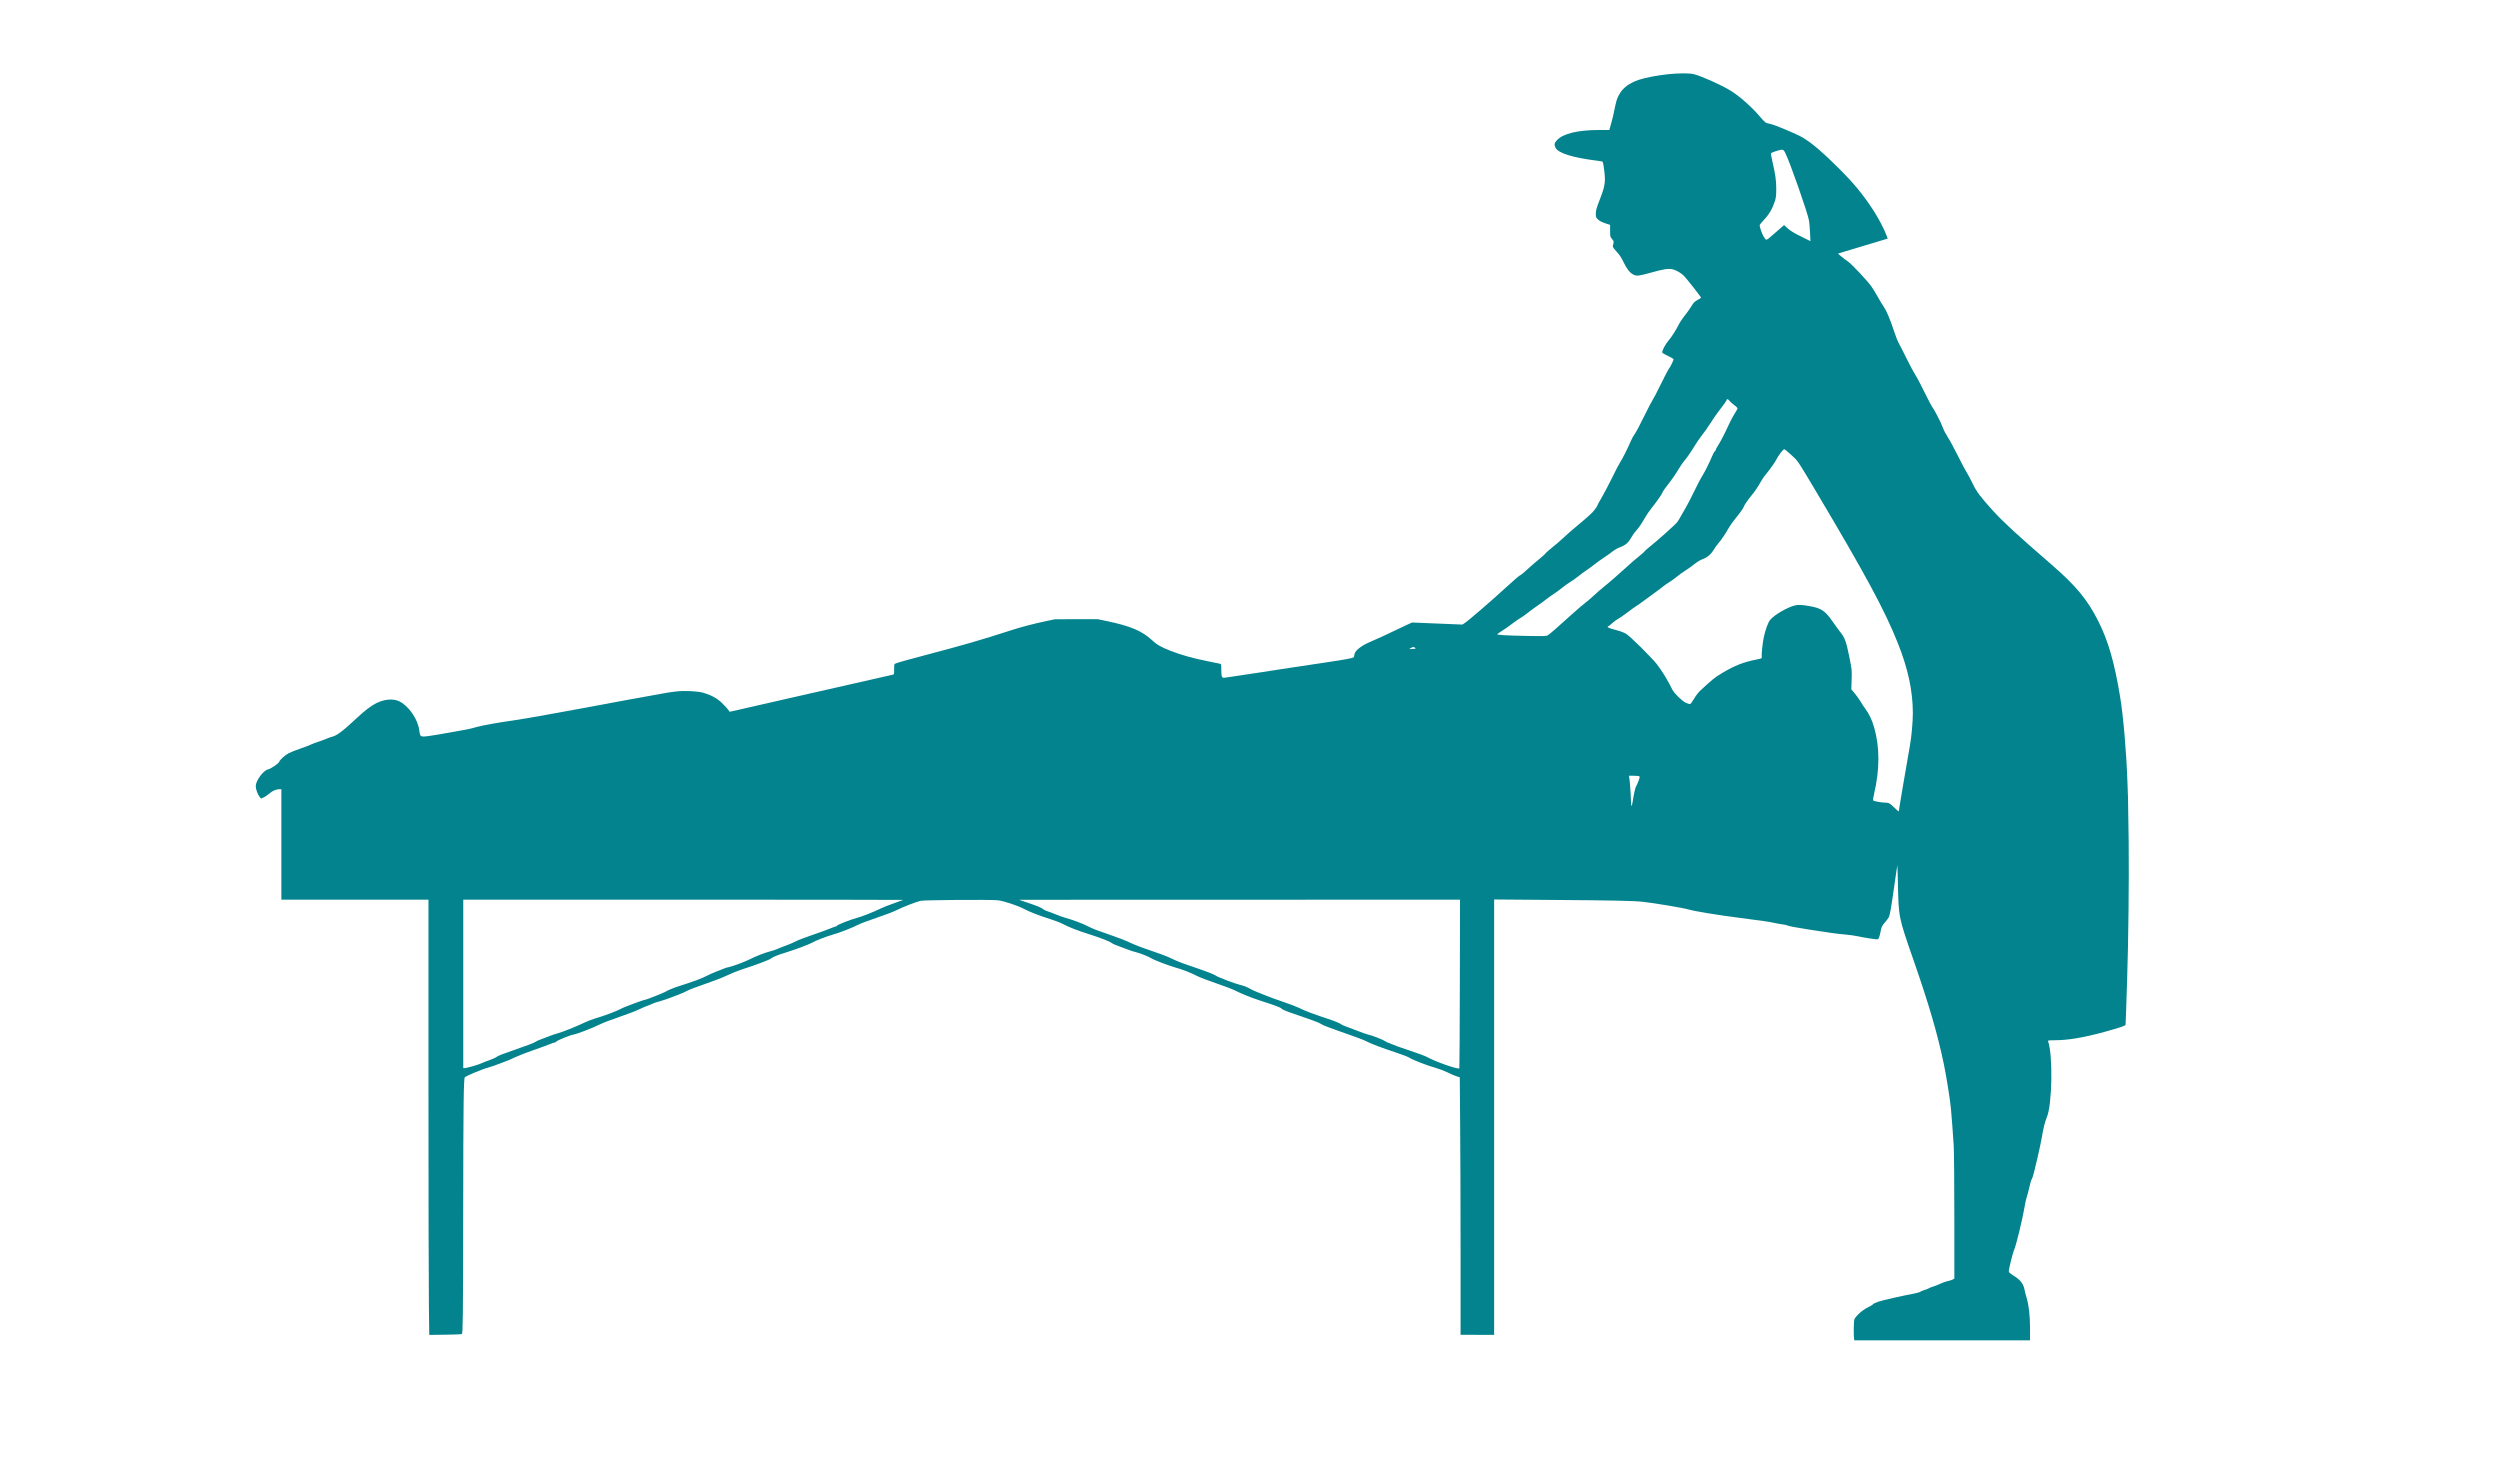
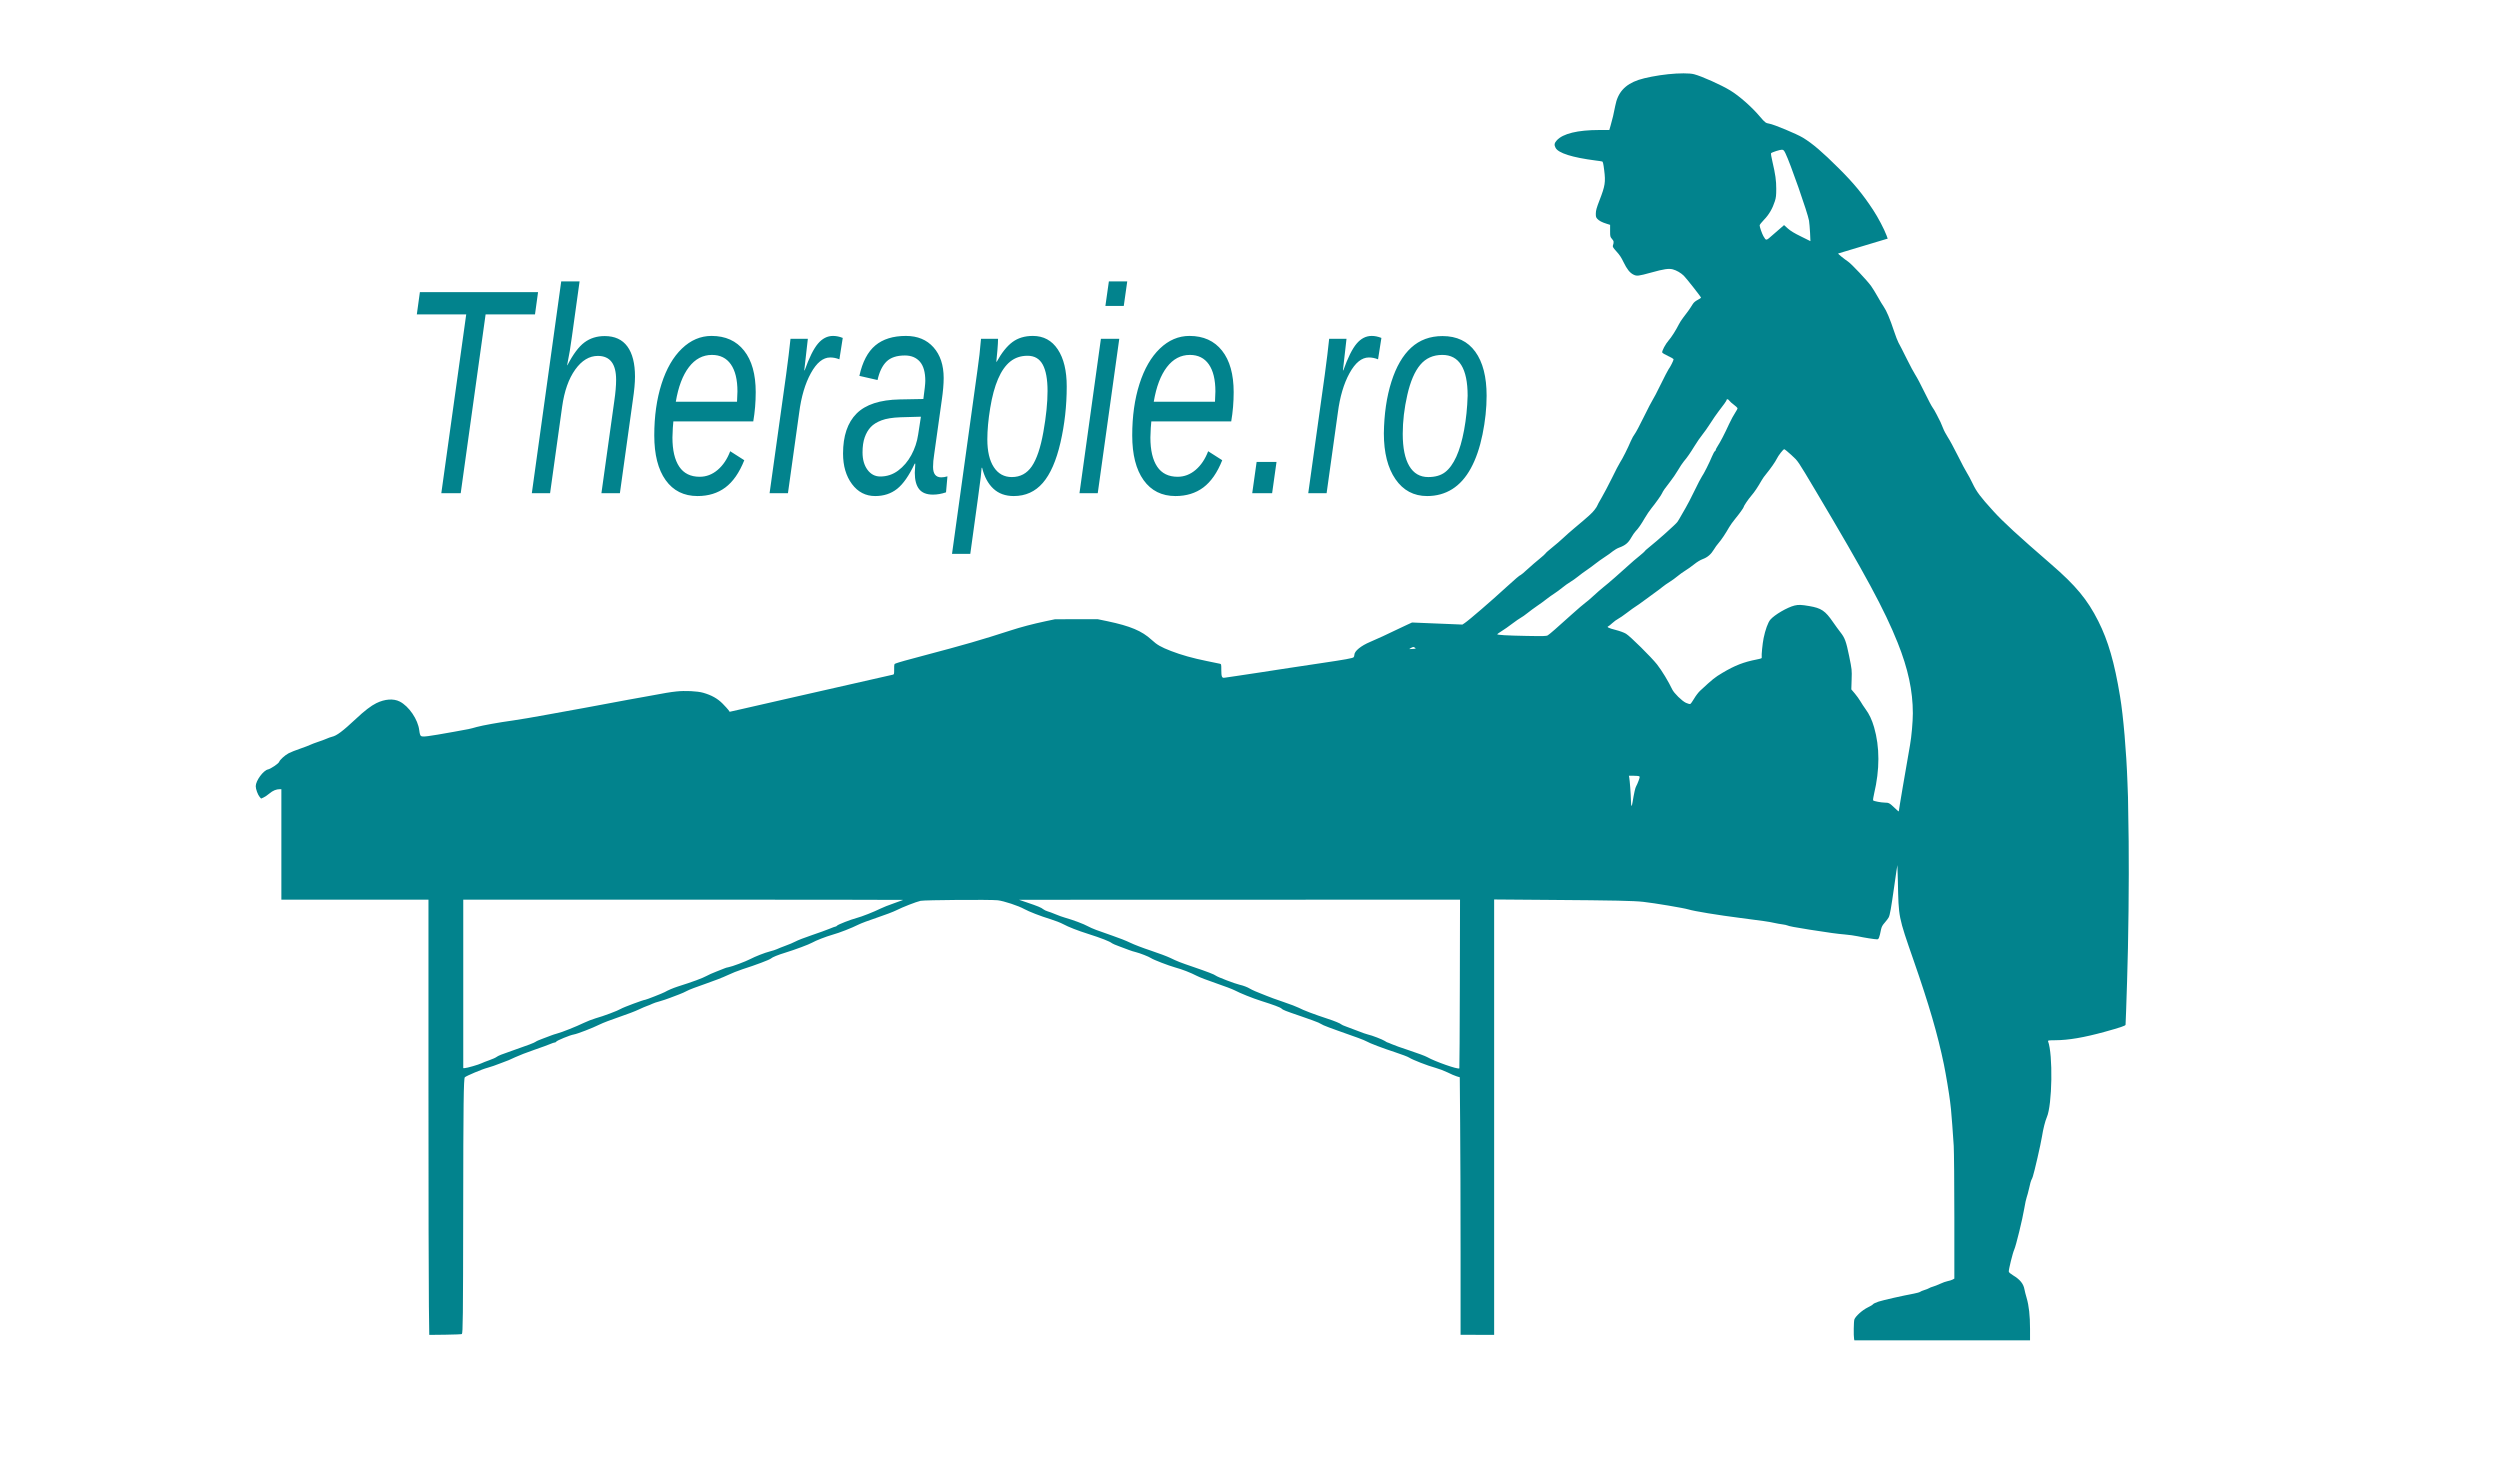
<svg xmlns="http://www.w3.org/2000/svg" version="1.0" width="1024pt" height="600pt" viewBox="0 0 3904 2400" preserveAspectRatio="xMidYMid meet">
  <g transform="translate(0,2400) scale(0.1,-0.1)" fill="#02838d" stroke="none">
    <path d="M26370 22784 c-174 -18 -381 -58 -484 -93 -224 -76 -341 -207 -382 -426 -21 -113 -48 -229 -76 -322 l-21 -73 -164 0 c-355 0 -596 -59 -696 -169 -41 -45 -46 -75 -21 -122 44 -87 271 -159 659 -209 50 -6 97 -13 105 -16 12 -3 20 -36 33 -142 25 -196 15 -258 -76 -492 -49 -126 -60 -167 -61 -217 -1 -52 3 -65 24 -88 30 -33 76 -57 153 -81 l57 -18 0 -97 c0 -96 1 -99 31 -134 32 -36 33 -51 14 -111 -5 -18 7 -36 60 -95 50 -54 80 -100 115 -174 57 -117 103 -175 164 -205 55 -26 77 -24 291 35 204 57 286 69 352 52 62 -17 132 -57 181 -105 43 -43 282 -347 282 -359 0 -4 -25 -21 -56 -37 -38 -20 -64 -42 -81 -70 -41 -68 -105 -158 -154 -218 -25 -32 -59 -84 -74 -115 -46 -92 -122 -212 -168 -263 -50 -57 -112 -174 -103 -196 3 -8 46 -34 96 -57 49 -22 90 -47 90 -54 0 -19 -55 -128 -81 -161 -11 -15 -70 -128 -130 -251 -60 -123 -120 -238 -133 -255 -13 -18 -77 -142 -143 -276 -66 -135 -133 -261 -149 -280 -16 -19 -45 -71 -64 -115 -49 -116 -137 -292 -176 -350 -18 -27 -79 -144 -135 -260 -57 -115 -134 -261 -171 -324 -37 -63 -68 -119 -68 -125 0 -6 -19 -36 -43 -67 -40 -54 -99 -107 -337 -306 -58 -48 -139 -120 -180 -159 -41 -39 -121 -108 -178 -153 -57 -46 -106 -89 -109 -97 -3 -7 -46 -47 -96 -87 -51 -41 -139 -117 -197 -170 -58 -54 -109 -97 -114 -97 -12 0 -95 -70 -231 -195 -249 -229 -618 -547 -686 -592 l-39 -26 -168 7 c-92 4 -214 9 -272 11 -58 3 -168 7 -245 10 l-140 6 -85 -39 c-47 -22 -128 -60 -180 -85 -52 -25 -149 -70 -215 -102 -66 -31 -158 -72 -204 -91 -152 -63 -261 -152 -261 -213 0 -16 -6 -34 -13 -40 -21 -16 -126 -36 -532 -96 -203 -30 -431 -64 -505 -76 -74 -11 -160 -24 -190 -29 -30 -4 -158 -24 -285 -44 -126 -19 -309 -47 -405 -61 -96 -14 -185 -27 -198 -29 -42 -7 -52 17 -52 125 0 94 -1 99 -22 104 -13 2 -111 23 -218 45 -227 46 -416 99 -584 164 -167 65 -228 100 -318 183 -160 147 -349 226 -724 305 l-159 33 -350 0 -350 -1 -153 -32 c-215 -46 -402 -95 -577 -152 -489 -158 -734 -229 -1440 -416 -234 -61 -396 -107 -437 -123 -28 -10 -28 -12 -28 -96 0 -80 -1 -85 -22 -89 -62 -13 -1123 -254 -1633 -371 -319 -74 -683 -157 -810 -185 l-230 -52 -20 29 c-11 15 -54 62 -95 104 -84 85 -183 140 -320 179 -96 27 -297 37 -440 21 -107 -12 -157 -20 -540 -91 -118 -21 -228 -41 -245 -44 -16 -3 -115 -22 -220 -41 -104 -20 -239 -45 -300 -56 -60 -11 -155 -29 -210 -39 -55 -11 -127 -24 -160 -29 -33 -5 -231 -41 -440 -80 -209 -39 -463 -82 -565 -96 -226 -31 -490 -79 -590 -106 -112 -32 -126 -35 -375 -79 -435 -78 -511 -88 -538 -68 -13 10 -21 36 -28 93 -21 177 -169 394 -320 471 -102 52 -243 42 -384 -27 -84 -41 -198 -128 -333 -256 -217 -203 -315 -277 -392 -294 -22 -5 -63 -20 -92 -33 -29 -13 -91 -36 -138 -51 -47 -15 -102 -37 -124 -47 -21 -11 -98 -40 -170 -65 -72 -24 -156 -58 -188 -75 -59 -31 -144 -108 -154 -140 -8 -27 -140 -116 -182 -124 -77 -15 -202 -185 -202 -275 0 -48 34 -141 65 -177 l23 -26 40 18 c23 10 66 40 97 66 55 47 112 70 169 70 l26 0 0 -905 0 -905 1205 0 1205 0 0 -3092 c0 -1701 3 -3306 7 -3566 l6 -473 263 3 c144 2 266 7 271 11 17 18 20 255 22 2027 2 1743 7 2160 27 2180 24 23 289 135 370 155 50 13 147 47 217 75 69 27 129 50 131 50 3 0 52 22 108 49 57 27 196 81 310 120 113 39 232 82 263 96 32 14 65 25 75 25 10 0 20 6 23 13 7 18 229 109 288 118 57 9 305 105 424 164 50 25 191 79 315 121 124 42 270 97 325 124 55 26 118 53 140 60 22 7 58 22 80 33 21 11 78 30 125 42 47 13 121 38 165 55 44 18 112 43 150 57 39 14 97 40 130 58 33 19 168 70 300 115 132 45 294 108 360 140 66 32 179 77 250 100 219 70 441 154 465 175 25 23 116 60 241 98 156 48 384 133 436 163 61 35 223 98 331 129 114 31 322 113 422 164 41 21 180 74 308 116 129 43 273 98 320 122 102 52 321 137 395 154 65 14 1143 22 1264 9 98 -11 342 -91 435 -144 79 -43 263 -115 433 -167 72 -22 163 -58 204 -80 87 -47 241 -107 406 -159 214 -68 359 -124 395 -155 8 -7 60 -29 115 -49 55 -20 127 -47 160 -60 33 -13 85 -29 115 -36 65 -16 212 -73 249 -98 41 -28 285 -122 396 -153 117 -32 250 -84 355 -138 41 -22 183 -76 315 -121 132 -45 269 -97 305 -116 91 -48 293 -129 435 -174 200 -63 312 -105 330 -123 23 -24 56 -37 325 -129 129 -44 255 -90 280 -102 25 -13 63 -32 85 -44 22 -11 126 -50 230 -87 299 -104 438 -156 470 -175 52 -31 273 -115 473 -180 106 -35 210 -74 230 -88 52 -35 308 -135 427 -166 55 -15 145 -49 201 -76 55 -28 123 -57 151 -65 l50 -15 6 -757 c4 -417 7 -1366 7 -2110 l0 -1352 275 -1 275 -1 0 3567 0 3567 898 -7 c1100 -8 1380 -14 1547 -32 182 -20 663 -101 738 -124 93 -29 490 -94 852 -140 360 -46 474 -62 550 -80 44 -10 107 -21 140 -25 33 -4 68 -12 78 -17 23 -12 127 -32 362 -69 340 -53 448 -68 577 -79 70 -6 167 -19 216 -30 99 -22 278 -50 317 -50 26 0 37 26 64 162 10 44 22 68 62 113 27 31 56 69 63 84 21 39 39 143 93 523 26 186 48 336 50 334 1 -1 5 -121 8 -267 12 -598 6 -569 258 -1295 253 -727 395 -1215 496 -1704 34 -167 85 -474 101 -605 5 -49 12 -108 15 -130 8 -70 34 -424 45 -600 5 -93 10 -621 10 -1172 l0 -1002 -30 -16 c-17 -9 -52 -20 -80 -25 -27 -5 -83 -25 -123 -44 -41 -19 -94 -40 -117 -46 -24 -6 -53 -18 -65 -26 -12 -8 -46 -21 -76 -30 -30 -9 -61 -22 -69 -29 -8 -7 -55 -21 -105 -30 -183 -34 -502 -106 -578 -131 -42 -14 -83 -33 -90 -43 -6 -10 -47 -34 -89 -54 -86 -42 -197 -142 -216 -195 -11 -31 -14 -266 -5 -316 l5 -26 1439 0 1439 0 0 189 c0 218 -18 377 -56 507 -15 49 -30 111 -35 137 -16 93 -72 163 -187 232 -44 27 -68 48 -70 61 -4 30 65 310 89 360 28 59 136 501 165 676 13 80 31 162 39 181 8 19 26 88 41 153 14 66 30 124 35 130 5 6 16 31 24 55 23 64 132 538 150 654 21 132 53 258 80 320 89 200 102 1031 20 1246 -5 13 14 15 122 16 214 1 466 44 808 138 257 71 338 99 340 115 1 8 5 107 9 220 4 113 11 333 16 490 22 650 33 1653 26 2300 -4 366 -9 690 -11 720 -2 30 -6 141 -9 245 -17 491 -67 1081 -121 1405 -91 554 -195 913 -357 1234 -178 353 -366 580 -773 932 -543 470 -785 692 -947 871 -213 234 -274 316 -338 450 -32 67 -74 146 -94 176 -20 29 -87 157 -150 283 -63 126 -137 263 -165 304 -27 42 -62 107 -76 145 -15 39 -34 84 -42 100 -9 17 -36 71 -61 120 -25 50 -56 103 -69 119 -13 16 -73 128 -132 250 -59 122 -126 248 -149 282 -22 33 -89 157 -147 275 -58 117 -116 232 -130 254 -13 23 -47 109 -74 192 -63 192 -124 335 -167 396 -19 26 -63 100 -99 164 -36 64 -85 144 -109 177 -64 89 -321 362 -376 399 -72 49 -173 131 -163 134 25 8 753 227 779 234 l32 9 -19 53 c-39 104 -139 295 -219 416 -170 260 -321 442 -560 680 -274 273 -433 409 -591 505 -102 62 -477 218 -552 230 -57 9 -69 18 -151 114 -135 160 -339 340 -489 431 -146 89 -467 233 -592 265 -72 19 -246 19 -425 0z m1922 -1294 c76 -151 367 -983 387 -1105 5 -33 13 -122 17 -198 l6 -138 -153 76 c-113 55 -170 90 -217 131 l-62 56 -39 -34 c-22 -18 -87 -74 -144 -125 -116 -102 -108 -101 -155 -23 -23 40 -62 150 -62 178 0 10 33 52 73 93 80 82 139 184 177 304 18 57 22 95 22 200 0 139 -13 234 -63 449 -17 71 -27 132 -22 136 18 17 150 59 178 57 26 -2 34 -10 57 -57z m-918 -4055 c9 -13 41 -43 72 -65 30 -23 58 -48 61 -56 3 -8 -14 -42 -37 -75 -23 -33 -69 -118 -101 -187 -72 -158 -142 -292 -185 -358 -19 -28 -34 -58 -34 -66 0 -9 -6 -18 -14 -21 -7 -3 -28 -41 -46 -84 -44 -107 -137 -291 -166 -330 -13 -17 -68 -123 -122 -235 -54 -111 -119 -237 -144 -278 -25 -41 -59 -102 -77 -134 -18 -33 -44 -77 -59 -98 -27 -38 -325 -305 -459 -411 -40 -32 -73 -61 -73 -66 0 -4 -42 -41 -92 -82 -51 -41 -127 -105 -168 -144 -119 -110 -354 -315 -423 -368 -34 -27 -105 -89 -158 -138 -52 -49 -114 -101 -136 -116 -23 -16 -124 -102 -225 -193 -241 -218 -357 -319 -389 -339 -23 -14 -63 -15 -350 -10 -320 6 -479 15 -479 28 1 3 33 26 73 51 40 24 118 79 174 122 56 42 119 86 140 97 21 11 70 45 108 76 39 32 111 84 160 118 50 33 119 84 155 113 36 28 92 68 125 89 33 21 92 64 131 96 39 32 97 74 130 93 32 19 91 60 129 91 39 32 104 80 145 107 41 28 104 74 140 103 36 28 103 77 150 107 47 30 107 73 134 96 27 22 75 50 107 61 98 36 147 77 194 161 23 41 56 89 72 105 42 42 92 114 153 220 29 50 76 119 105 155 72 89 165 220 176 248 12 31 53 90 133 191 37 46 94 130 127 186 33 57 77 122 97 146 54 63 100 129 177 254 37 61 93 142 124 180 32 39 92 124 134 190 42 66 100 151 129 188 84 107 138 184 138 196 0 20 27 11 44 -14z m1017 -891 c113 -105 91 -72 399 -589 814 -1369 1125 -1944 1341 -2484 170 -424 249 -789 249 -1157 0 -137 -22 -385 -46 -519 -78 -444 -184 -1067 -184 -1088 0 -6 -30 18 -67 55 -83 80 -97 88 -165 88 -59 1 -175 23 -188 36 -5 5 2 54 15 109 94 395 94 766 0 1090 -35 121 -80 216 -140 297 -27 37 -65 95 -84 128 -19 33 -61 91 -92 128 l-57 67 5 160 c5 160 5 160 -40 383 -50 245 -71 301 -145 395 -27 34 -80 107 -118 162 -130 189 -193 231 -390 265 -133 23 -177 24 -242 9 -118 -29 -328 -151 -397 -232 -38 -44 -83 -169 -110 -302 -18 -90 -37 -280 -31 -312 4 -19 -4 -22 -82 -38 -215 -42 -358 -98 -560 -218 -130 -78 -153 -96 -368 -295 -28 -26 -72 -84 -98 -129 -26 -44 -54 -84 -63 -87 -8 -4 -41 5 -71 19 -65 30 -195 158 -225 221 -62 130 -167 304 -248 408 -93 118 -442 464 -509 503 -33 20 -102 45 -169 62 -111 28 -152 48 -122 59 7 2 38 26 67 53 29 27 72 58 94 69 23 11 89 57 148 102 59 45 123 91 142 102 19 11 80 54 136 96 55 41 134 99 175 128 40 28 97 71 126 95 28 23 82 61 120 84 37 23 95 65 128 93 33 28 89 68 125 90 36 21 101 68 145 103 51 41 103 72 143 87 77 28 136 79 182 156 19 33 54 81 78 108 45 51 112 152 172 257 19 33 63 95 98 137 65 78 142 185 142 198 0 16 74 125 124 183 52 60 102 135 170 253 15 27 48 74 75 105 69 84 148 197 171 245 26 55 106 158 123 158 8 0 60 -43 118 -96z m-6166 -3158 c16 -12 13 -14 -36 -18 -30 -3 -56 -4 -57 -3 -5 5 50 34 64 35 5 0 19 -6 29 -14z m3673 -2105 c10 -6 8 -21 -12 -74 -13 -36 -31 -76 -39 -89 -15 -23 -34 -108 -59 -261 -14 -91 -24 -78 -27 33 -2 102 -19 328 -27 368 l-6 32 78 0 c44 0 85 -4 92 -9z m-12059 -2025 c-2 -2 -71 -27 -154 -56 -82 -28 -181 -67 -220 -87 -102 -51 -309 -133 -392 -154 -95 -25 -305 -107 -319 -125 -6 -8 -16 -14 -22 -14 -7 0 -51 -16 -99 -36 -48 -20 -180 -68 -293 -106 -113 -38 -232 -84 -266 -103 -33 -18 -108 -50 -165 -70 -57 -21 -120 -46 -140 -56 -19 -9 -73 -27 -118 -38 -83 -21 -235 -81 -322 -126 -69 -37 -302 -124 -351 -131 -24 -4 -55 -13 -69 -20 -14 -7 -75 -31 -134 -53 -59 -23 -131 -54 -159 -71 -63 -35 -228 -97 -473 -174 -76 -25 -155 -58 -213 -91 -33 -19 -304 -125 -318 -125 -27 0 -361 -124 -402 -150 -51 -31 -279 -117 -415 -155 -49 -14 -135 -48 -190 -74 -119 -58 -356 -153 -440 -175 -33 -9 -76 -23 -95 -31 -19 -8 -80 -31 -135 -51 -55 -20 -107 -42 -115 -50 -19 -17 -146 -65 -370 -142 -200 -69 -242 -86 -279 -112 -14 -11 -66 -33 -116 -51 -49 -17 -107 -40 -127 -50 -43 -22 -241 -79 -275 -79 l-23 0 0 1380 0 1380 3607 0 c1983 0 3604 -2 3602 -4z m9119 -1375 c-2 -759 -5 -1382 -8 -1385 -22 -21 -395 110 -526 184 -29 17 -160 66 -291 109 -131 43 -264 90 -294 105 -31 14 -60 26 -65 26 -5 0 -25 11 -44 24 -40 26 -213 93 -279 107 -24 5 -98 31 -165 58 -67 26 -152 59 -191 72 -38 13 -74 29 -80 36 -12 14 -115 57 -215 89 -232 76 -410 144 -480 182 -30 16 -145 60 -255 97 -110 37 -234 82 -275 100 -41 18 -86 36 -100 40 -27 8 -146 60 -170 76 -40 25 -111 52 -170 65 -71 15 -366 128 -390 149 -19 18 -145 66 -370 143 -214 73 -260 91 -375 147 -49 24 -193 78 -319 120 -125 41 -279 100 -340 130 -61 30 -190 81 -286 113 -248 85 -337 119 -400 153 -75 42 -251 107 -385 145 -33 9 -100 33 -150 54 -49 21 -109 43 -132 49 -23 6 -55 22 -70 34 -32 27 -88 50 -268 111 l-130 44 3613 1 3613 1 -3 -1379z" />
  </g>
+   <text style="fill:#02838d; font-family: Arial, sans-serif; font-size: 316.02px; font-style: italic; letter-spacing: 4px; white-space: pre;" transform="matrix(1.083527, 0, 0, 1.515232, 653.5527, -609.9316)" x="-89.879" y="935.813">Therapie.ro</text>
</svg>
